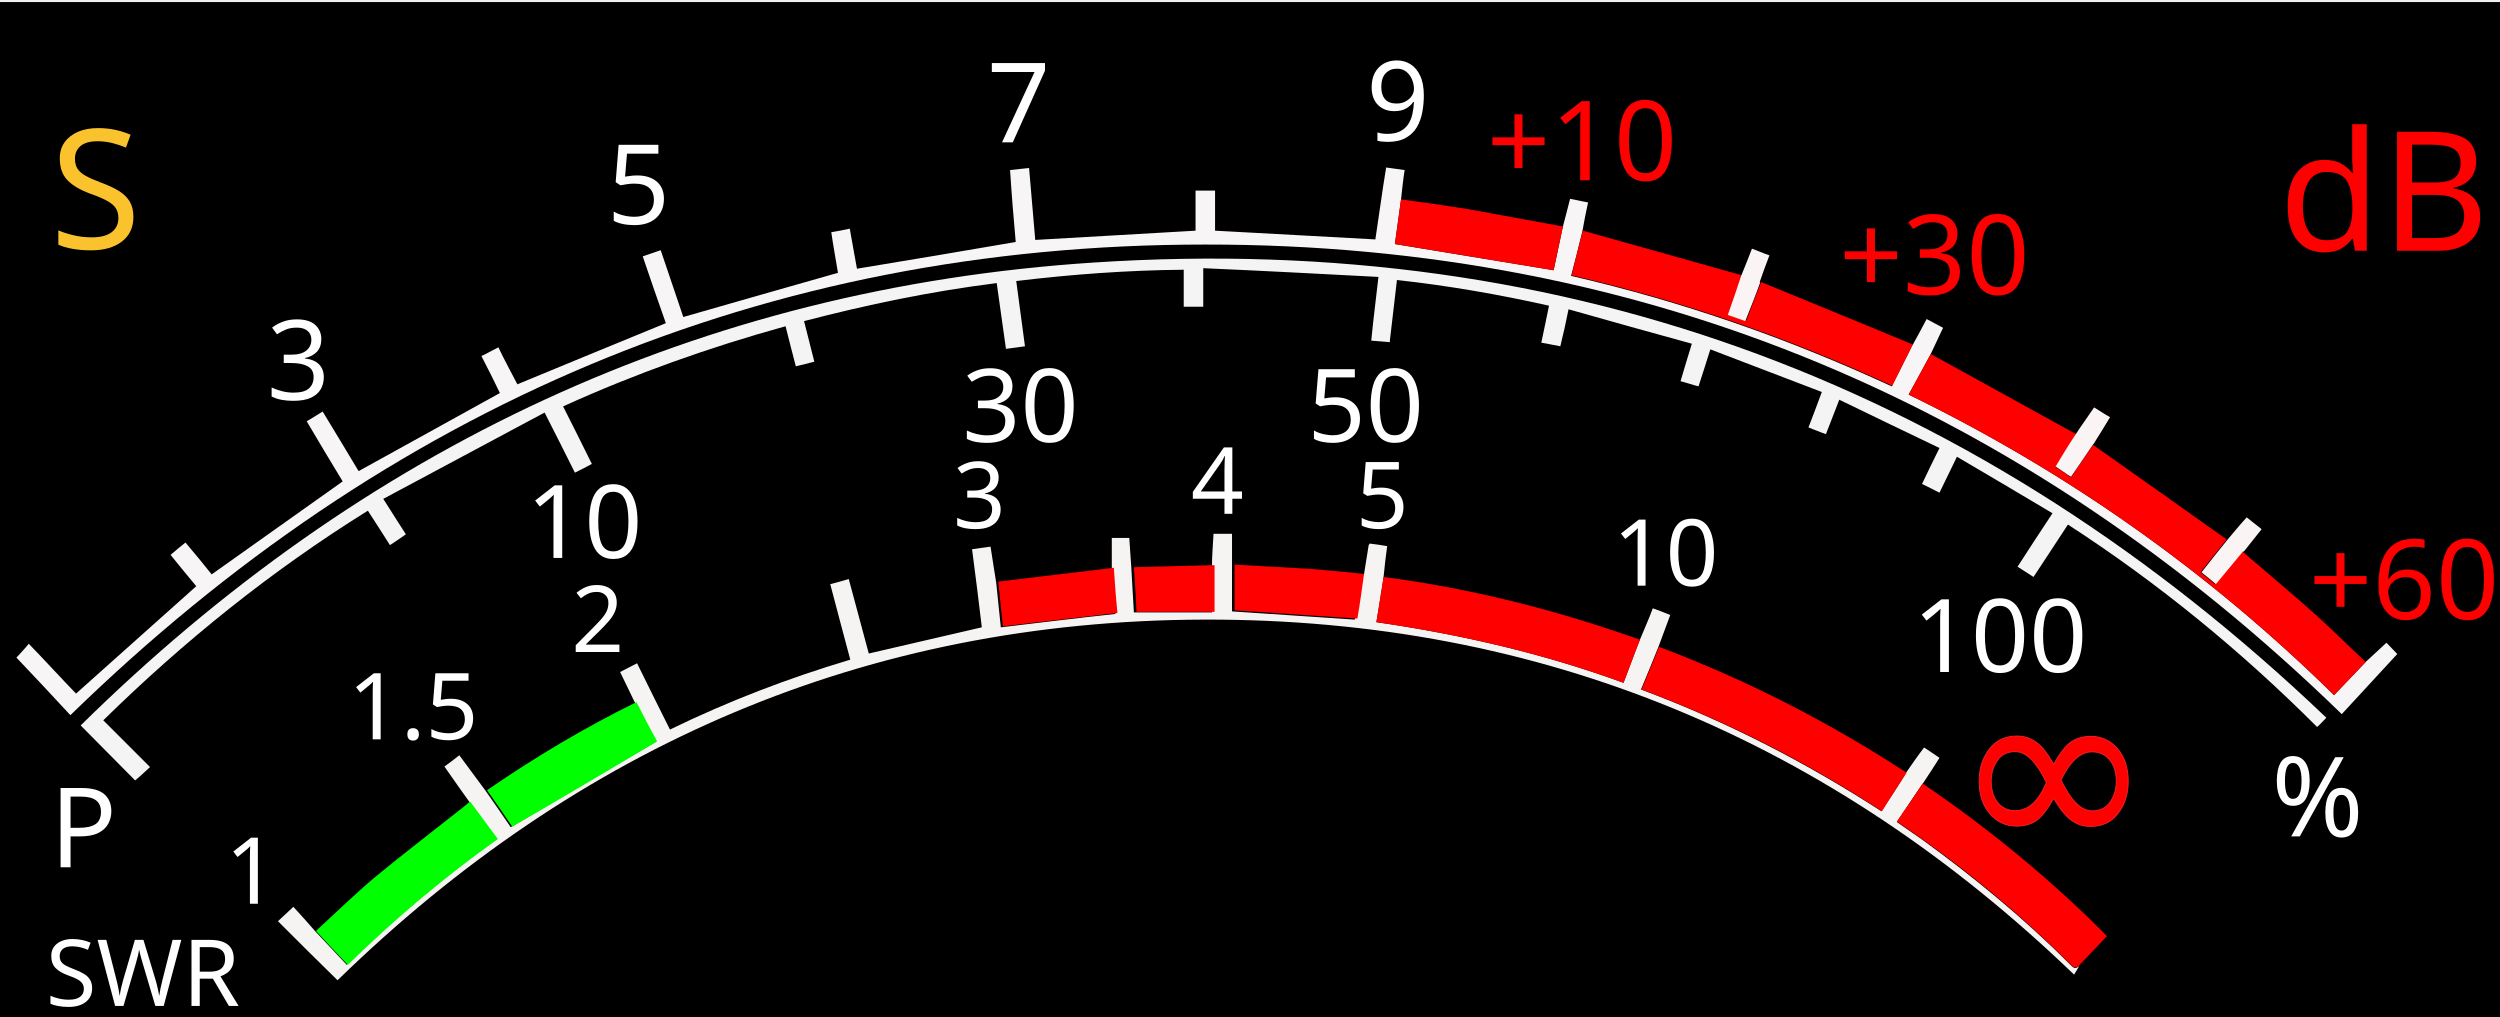
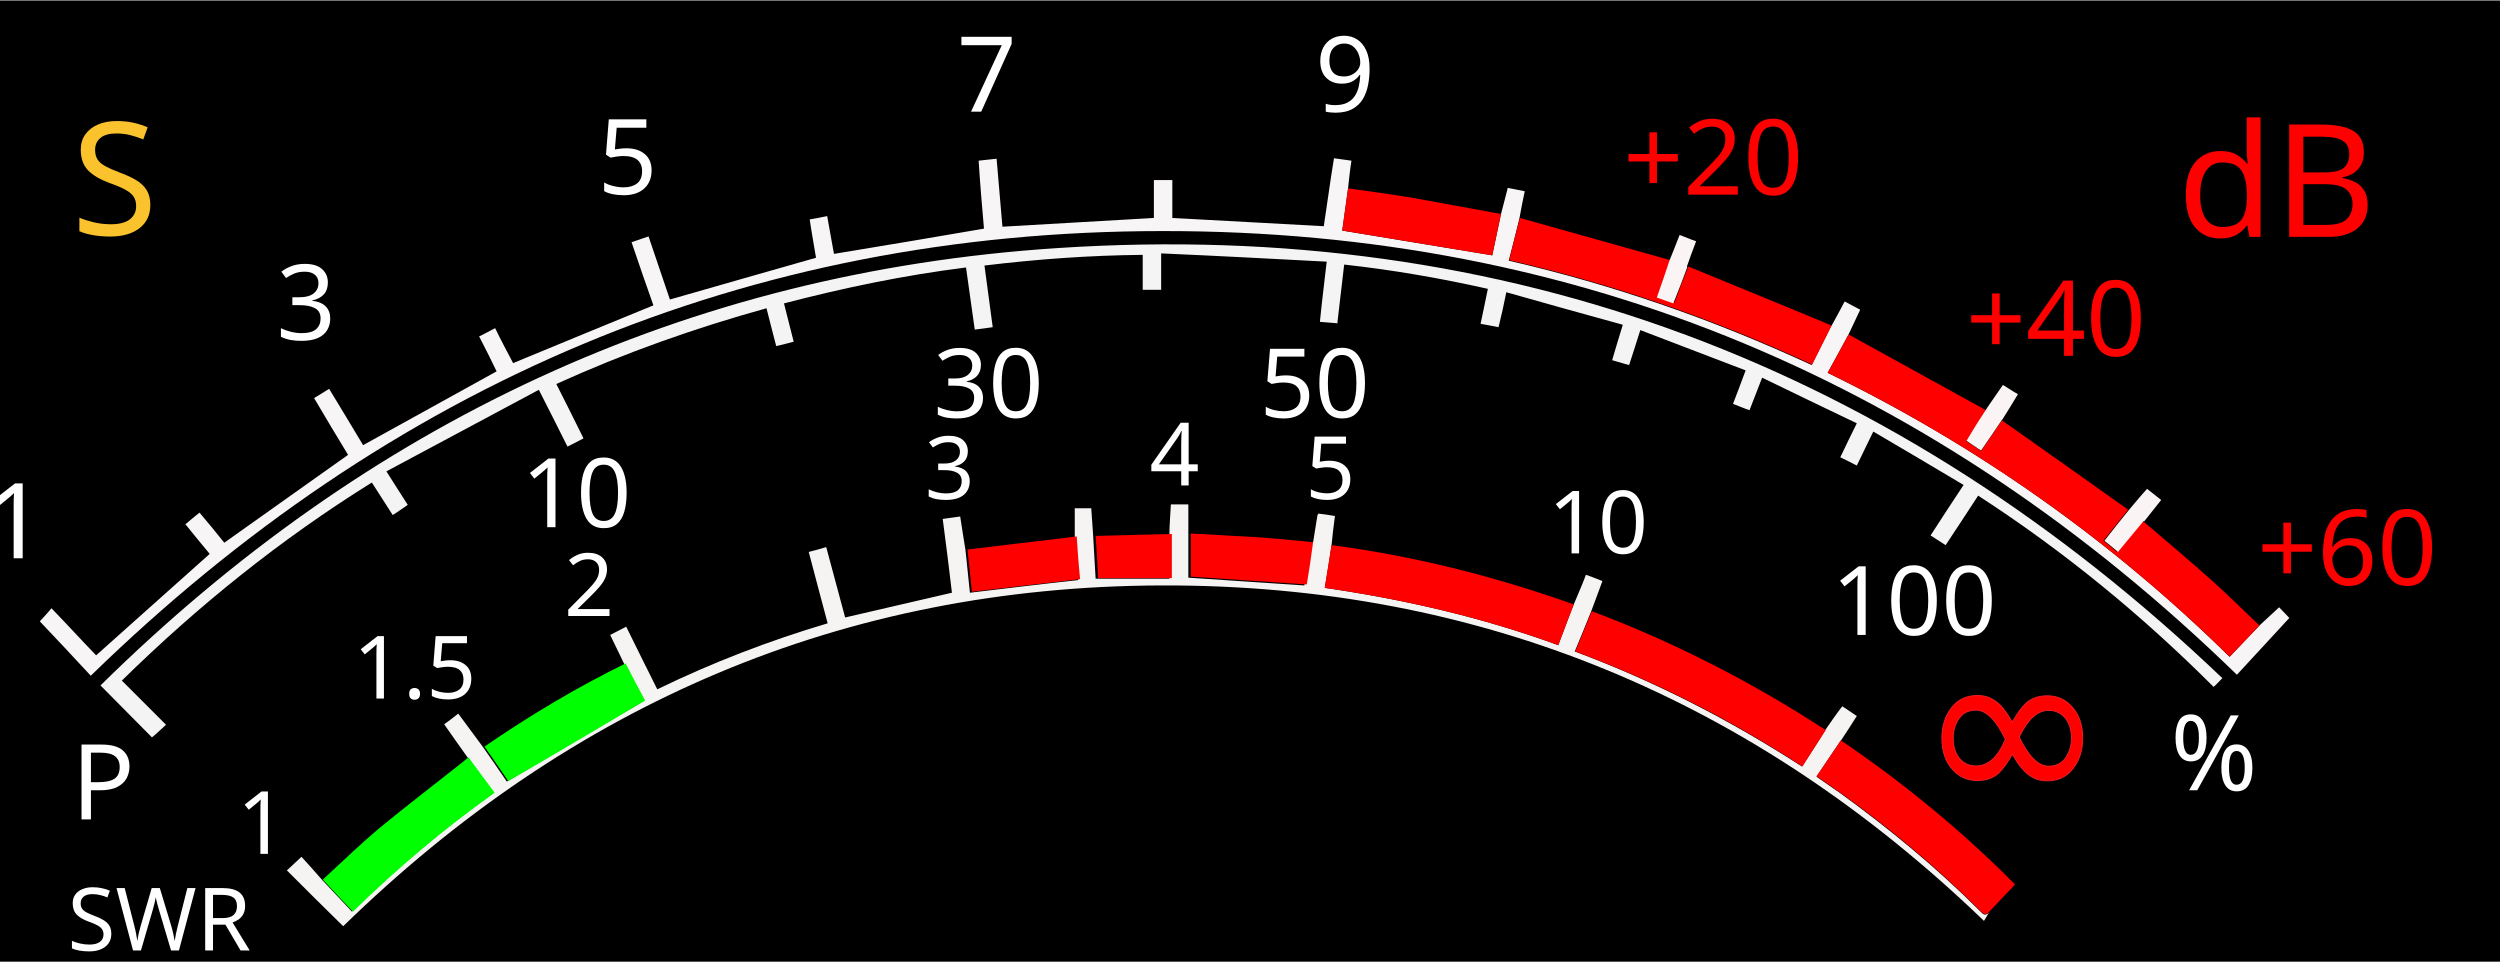
- <svg xmlns="http://www.w3.org/2000/svg" id="Layer_1" version="1.1" viewBox="0 0 486.6 197.9">
+ <svg xmlns="http://www.w3.org/2000/svg" id="Layer_1" version="1.1" viewBox="-5 0 515 198">
  <defs>
    <style>
      .st0 {
        font-size: 18px;
      }

      .st0, .st1, .st2, .st3, .st4, .st5, .st6 {
        font-family: MicrosoftSansSerif, 'Microsoft Sans Serif';
      }

      .st0, .st3, .st5 {
        fill: #fff;
      }

      .st7 {
        fill: #f7f5f5;
      }

      .st1, .st8, .st2, .st4 {
        fill: red;
      }

      .st1, .st6 {
        font-size: 32.4px;
      }

      .st9 {
        fill: #f6f4f2;
      }

      .st10 {
        fill: #faf5f4;
      }

      .st11 {
        fill: #f5f4f4;
      }

      .st2, .st3 {
        font-size: 21.6px;
      }

      .st12 {
        fill: lime;
      }

      .st4 {
        font-size: 46.9px;
        stroke: #ec1e24;
        stroke-miterlimit: 10;
        stroke-width: .2px;
      }

      .st5 {
        font-size: 19.8px;
      }

      .st6 {
        fill: #fac32e;
      }
    </style>
  </defs>
-   <rect y=".4" width="486.6" height="198.2" />
+   <rect x="-5" y=".1" width="515" height="198" />
  <path class="st7" d="M372.3,67.1c.9-1.6,1.8-3.3,2.7-5,1.1.6,2.1,1.1,3.2,1.7-.8,1.7-1.6,3.4-2.4,5.1-1.4,2.6-2.8,5.2-4.3,7.9,30.8,15,58.3,34.4,82.8,58.5,2.1-2.2,4.1-4.3,6.2-6.5,1.3-1.2,2.6-2.4,4-3.7.8.8,1.6,1.7,2.1,2.2-3.6,3.9-7.2,7.8-10.8,11.7-61.8-60.1-135.3-91.5-221.3-91.4-85.9,0-159.3,31.7-220.8,91.6-1.9-2-3.6-3.9-5.4-5.8-1.7-1.8-3.5-3.7-5.1-5.4.8-.9,1.6-1.7,2.4-2.7,3.2,3.3,6.2,6.6,9.2,9.7,7.8-7,15.6-13.9,23.4-20.9-1.6-1.9-3.3-4-5-6.1.9-.8,1.8-1.5,2.9-2.4,1.8,2.1,3.5,4.2,5.1,6.2,8.5-6,17-12.1,25.5-18.1-2.3-3.8-4.6-7.6-7-11.7,1-.6,2-1.2,3.1-1.9,2.4,3.9,4.7,7.8,7,11.6,9.2-5.1,18.3-10.1,27.5-15.2-1.1-2.3-2.3-4.7-3.6-7.2,1.1-.5,2.1-1.1,3.3-1.7,1.2,2.5,2.5,4.9,3.7,7.2,9.6-4,19.2-7.9,28.9-11.9-1.5-4.2-3-8.6-4.5-13,1.2-.4,2.3-.8,3.5-1.2,1.5,4.5,3,8.8,4.4,13,10-2.9,20-5.7,30.1-8.6-.4-2.5-.9-5.1-1.3-7.9,1.2-.2,2.3-.4,3.6-.7.5,2.7.9,5.2,1.4,7.8,10.3-1.7,20.5-3.4,30.9-5.2-.4-4.5-.8-9.2-1.1-14,1.2-.1,2.4-.3,3.7-.4.4,4.8.8,9.5,1.2,14,10.5-.6,20.8-1.2,31.2-1.8v-7.8h3.8v7.8c10.5.6,20.8,1.1,31.2,1.7.7-4.5,1.3-9.2,2.1-14,1.2.2,2.4.3,3.6.5-.3,1.9-.5,3.8-.7,5.7-.4,2.9-.8,5.9-1.2,8.7,10.4,1.7,20.6,3.4,30.9,5.1.6-2.8,1.2-5.6,1.8-8.5.5-1.8.9-3.5,1.4-5.4,1.2.2,2.3.5,3.5.7-.4,1.9-.8,3.8-1.1,5.6-.7,2.9-1.4,5.7-2.2,8.7,21.7,5,42.3,12.2,62.4,21.5,1.4-2.8,2.7-5.4,4-8Z" />
  <path class="st11" d="M270.6,66.6c-1.3-.1-2.4-.2-3.7-.3.4-4.1.9-8,1.4-12.4-11.4-.6-22.6-1.2-34.1-1.7v7.5h-3.8v-7.2c-11,.1-21.8.9-32.6,2.2.6,4.3,1.1,8.4,1.7,12.7-1.2.2-2.3.3-3.7.5-.6-4.3-1.2-8.5-1.8-12.8-12.8,1.6-25.2,4.2-37.5,7.4.7,2.7,1.3,5.2,2,7.9-1.2.3-2.3.6-3.6.9-.7-2.6-1.3-5.1-2-7.8-14.8,4.1-29.2,9.2-43.3,15.6,1.9,3.7,3.7,7.4,5.6,11.2-1.1.6-2.1,1.1-3.3,1.7-1.9-3.8-3.8-7.6-5.9-11.7-10.5,5.6-20.9,11.2-31.4,16.8,1.6,2.5,2.9,4.6,4.4,6.9-1,.7-2,1.4-3.1,2.1-1.4-2.2-2.8-4.4-4.3-6.7-18.8,11.7-35.8,25.4-51.5,40.8,3,3,6,6,9.1,9.1-1,.9-1.9,1.8-2.9,2.6-3.4-3.4-6.8-6.9-10.6-10.7,54.8-54,120.4-85.1,197.2-90.1,92.8-6.1,172.6,24.4,239.9,88.6-.8.8-1.2,1.3-1.8,1.8-14.8-14.8-30.9-28-48.5-39.4-2.2,3.4-4.4,6.7-6.7,10.2-1.1-.7-2-1.3-3.1-2,2.2-3.4,4.4-6.8,6.8-10.4-6.2-3.7-12.3-7.3-18.6-11-1.2,2.4-2.2,4.6-3.4,7-1.1-.6-2.2-1.1-3.4-1.7,1.1-2.3,2.2-4.6,3.4-7-6.5-3.1-12.9-6.2-19.5-9.4-.9,2.3-1.7,4.4-2.6,6.7-1.2-.4-2.3-.9-3.4-1.3.9-2.3,1.7-4.5,2.6-6.9-7.3-2.8-14.4-5.5-21.7-8.3-.8,2.5-1.5,4.8-2.3,7.2-1.2-.3-2.3-.7-3.5-1,.7-2.4,1.4-4.7,2.2-7.3-8-2.2-15.9-4.4-24-6.7-.5,2.5-1,4.8-1.6,7.2-1.2-.2-2.4-.5-3.7-.7.5-2.4,1-4.7,1.5-7.2-9.8-2.2-19.6-3.9-29.6-5-.5,4.1-.9,7.9-1.4,12Z" />
  <path class="st9" d="M265.5,111.7c.3-1.9.6-3.7.9-5.6,0,0,0,0,.2-.3,1,.1,2.2.3,3.4.5-.3,2.1-.5,4-.7,6-.4,2.9-.9,5.8-1.4,8.8,16.5,2.4,32.5,6.1,48.1,11.8,1.1-2.9,2.1-5.7,3.2-8.4.8-2,1.7-3.9,2.5-6.1,1.1.4,2.2.8,3.4,1.3-.8,2.1-1.5,4.1-2.3,6.2-1.1,2.7-2.2,5.5-3.4,8.3,16.6,6.2,32.1,14.2,46.8,23.7,1.7-2.6,3.3-5,4.8-7.5,1.1-1.6,2.2-3.2,3.5-4.9,1,.6,1.9,1.3,3,2-1.1,1.8-2.2,3.4-3.3,5.1-1.7,2.4-3.3,4.9-5,7.4,1.7,1.2,3.3,2.3,4.9,3.4,10.2,7.4,19.9,15.4,28.8,24.3.6.6,1,1.1,1.8.3-.3.6-.7,1.2-1,1.7-47.4-45.6-103.6-69.3-169.4-69.1-65.7.2-121.7,24.5-168.6,70.2-4-3.9-7.8-7.7-11.6-11.5.9-.8,1.7-1.6,3-2.8,1.4,1.5,2.8,3.1,4.2,4.7,2.1,2.2,4.1,4.4,6.2,6.6,9.2-9,18.8-17.1,29.2-24.5-1.9-2.5-3.6-4.9-5.4-7.3-1.6-2.2-3.1-4.4-4.8-6.8,1-.7,1.9-1.4,2.9-2.2,1.7,2.3,3.4,4.6,5.1,6.9,1.7,2.4,3.4,4.9,4.9,7.1,9.5-5.6,18.8-11.1,28.2-16.6-1.3-2.4-2.6-5-4-7.6-.9-1.9-1.9-3.9-2.9-6,1-.5,2.1-1.1,3.3-1.7,2.1,4.3,4.2,8.5,6.4,12.9,11.3-5.5,23-10,35.1-13.6-1.3-4.9-2.6-9.7-3.9-14.7,1.2-.3,2.3-.6,3.6-1,1.3,4.9,2.6,9.7,3.9,14.5,7.4-1.7,14.6-3.4,22-5.1-.6-5-1.2-10-1.9-15.2,1.2-.2,2.4-.3,3.6-.5.4,2.4.7,4.7,1.1,7,.3,3,.6,5.9.9,8.7,7.6-.9,14.8-1.8,22.3-2.6-.2-2.9-.4-5.8-.7-8.7v-6.1h3.4c.1,1.9.3,3.9.4,5.8.2,3,.3,5.9.5,8.7h15.2v-9.1c0-2,.2-4.1.3-6.2h3.6c0,2,0,4.1,0,6.2,0,3,0,6,0,8.9,8,.5,15.9,1.1,23.9,1.6.4-2.9.8-5.8,1.3-8.7Z" />
  <path class="st8" d="M460.5,128.8c-2,2.1-4.1,4.3-6.2,6.5-24.5-24.1-52-43.5-82.8-58.5,1.5-2.7,2.9-5.3,4.3-7.9,9.4,5.2,18.9,10.4,28.3,15.6-1.3,2.1-2.6,4.2-4,6.4,1.1.7,2,1.3,3,2,1.5-2.2,2.9-4.3,4.3-6.3,8.7,6.1,17.4,12.3,26,18.4-1.7,2.1-3.3,4.2-5.1,6.4,1,.8,1.9,1.5,2.8,2.3,1.9-2.2,3.6-4.3,5.3-6.4,4.9,4.2,9.8,8.3,14.6,12.6,3.2,2.9,6.3,6,9.4,8.9Z" />
  <path class="st8" d="M372.3,67.1c-1.3,2.6-2.6,5.2-4,8-20.1-9.3-40.7-16.5-62.4-21.5.7-2.9,1.4-5.8,2.2-8.7,10.3,2.9,20.7,5.8,31,8.7-.9,2.5-1.7,5-2.6,7.6,1.2.4,2.3.8,3.4,1.2,1-2.6,1.9-5.1,2.9-7.5,9.9,4.1,19.8,8.1,29.6,12.2Z" />
  <path class="st8" d="M371.1,150.4c-1.6,2.5-3.2,4.9-4.8,7.5-14.7-9.6-30.2-17.5-46.8-23.7,1.2-2.8,2.3-5.6,3.4-8.3,17,6.4,33,14.6,48.2,24.5Z" />
  <path class="st8" d="M319.2,124.5c-1,2.7-2.1,5.5-3.2,8.4-15.6-5.7-31.6-9.4-48.1-11.8.5-3,.9-5.9,1.4-8.8,16.8,2.2,33.1,6.3,49,11.9.3.1.6.2.9.3Z" />
  <path class="st8" d="M404.7,187.9c-.7.8-1.2.3-1.8-.3-8.9-8.9-18.6-17-28.8-24.3-1.6-1.1-3.2-2.2-4.9-3.4,1.7-2.5,3.4-4.9,5-7.4,12.8,8.7,24.8,18.5,35.9,29.7-1.8,1.9-3.6,3.8-5.4,5.7Z" />
  <path class="st12" d="M91.5,156c1.8,2.4,3.5,4.8,5.4,7.3-10.4,7.4-20,15.5-29.2,24.5-2.1-2.2-4.2-4.4-6.2-6.6,3.8-3.5,7.5-7.1,11.4-10.4,5.7-4.7,11.6-9.2,17.4-13.8.4-.3.8-.7,1.2-1Z" />
  <path class="st12" d="M123.9,136.7c1.3,2.6,2.7,5.2,4,7.6-9.4,5.6-18.7,11.1-28.2,16.6-1.5-2.2-3.2-4.7-4.9-7.1,9.3-6.4,19-12.2,29.2-17.2Z" />
  <path class="st8" d="M304.2,44.1c-.6,2.9-1.2,5.7-1.8,8.5-10.3-1.7-20.5-3.4-30.9-5.1.4-2.8.8-5.7,1.2-8.7,4.3.6,8.7,1.2,13,1.9,6.2,1.1,12.4,2.3,18.6,3.4Z" />
  <path class="st8" d="M265.5,111.7c-.4,2.9-.8,5.8-1.3,8.7-8-.5-15.9-1.1-23.9-1.6,0-2.9,0-5.9,0-8.9,4.8.3,9.6.5,14.3.8,3.6.3,7.2.6,10.8,1Z" />
  <path class="st8" d="M216.8,110.6c.2,2.9.4,5.8.7,8.7-7.5.9-14.8,1.7-22.3,2.6-.3-2.8-.6-5.8-.9-8.7,7.5-.9,15-1.8,22.6-2.7Z" />
  <path class="st8" d="M236.4,110v9.1h-15.2c-.1-2.8-.3-5.7-.5-8.7,5.2-.1,10.5-.3,15.7-.4Z" />
  <path class="st10" d="M436.6,107.3c-1.7,2.1-3.5,4.2-5.3,6.4-.9-.8-1.8-1.5-2.8-2.3,1.7-2.2,3.4-4.3,5.1-6.4,1.2-1.4,2.4-2.9,3.7-4.3.9.7,1.9,1.5,2.9,2.3-1.2,1.5-2.3,2.9-3.5,4.4Z" />
  <path class="st10" d="M407.4,86.5c-1.4,2.1-2.8,4.1-4.3,6.3-1-.6-1.9-1.3-3-2,1.3-2.2,2.6-4.3,4-6.4,1.1-1.7,2.3-3.3,3.5-5.1,1,.6,2,1.3,3.1,1.9-1.1,1.8-2.1,3.5-3.2,5.2Z" />
  <path class="st10" d="M342.6,55c-.9,2.5-1.9,5-2.9,7.5-1.2-.4-2.2-.8-3.4-1.2.9-2.6,1.8-5.1,2.6-7.6.7-1.7,1.4-3.5,2.1-5.3,1.1.4,2.2.9,3.4,1.3-.7,1.8-1.3,3.5-1.9,5.2Z" />
-   <text class="st3" transform="translate(265.9 27.4)">
+   <text class="st3" transform="translate(265.9 23)">
    <tspan x="0" y="0">9</tspan>
  </text>
-   <text class="st2" transform="translate(289.4 35.1)">
-     <tspan x="0" y="0">+10</tspan>
+   <text class="st2" transform="translate(329.4 40.1)">
+     <tspan x="0" y="0">+20</tspan>
  </text>
-   <text class="st2" transform="translate(358 57.3)">
-     <tspan x="0" y="0">+30</tspan>
+   <text class="st2" transform="translate(400 73.3)">
+     <tspan x="0" y="0">+40</tspan>
  </text>
-   <text class="st2" transform="translate(449.4 120.5)">
+   <text class="st2" transform="translate(460.0 120.5)">
    <tspan x="0" y="0">+60</tspan>
  </text>
-   <text class="st3" transform="translate(192.1 27.7)">
+   <text class="st3" transform="translate(192.1 23)">
    <tspan x="0" y="0">7</tspan>
  </text>
-   <text class="st3" transform="translate(118.1 43.6)">
+   <text class="st3" transform="translate(118.1 40)">
    <tspan x="0" y="0">5</tspan>
  </text>
-   <text class="st3" transform="translate(51.9 77.8)">
+   <text class="st3" transform="translate(51.9 70)">
    <tspan x="0" y="0">3</tspan>
+   </text>
+   <text class="st3" transform="translate(-8 115)">
+     <tspan x="0" y="0">1</tspan>
  </text>
  <text class="st5" transform="translate(102.4 108.6)">
    <tspan x="0" y="0">10</tspan>
  </text>
  <text class="st5" transform="translate(187.3 86)">
    <tspan x="0" y="0">30</tspan>
  </text>
  <text class="st5" transform="translate(254.5 86)">
    <tspan x="0" y="0">50</tspan>
  </text>
  <text class="st5" transform="translate(372.3 130.8)">
    <tspan x="0" y="0">100</tspan>
  </text>
  <text class="st0" transform="translate(43.8 175.9)">
    <tspan x="0" y="0">1</tspan>
  </text>
  <text class="st0" transform="translate(67.7 143.9)">
    <tspan x="0" y="0">1.5</tspan>
  </text>
  <text class="st0" transform="translate(111.2 126.9)">
    <tspan x="0" y="0">2</tspan>
  </text>
  <text class="st0" transform="translate(185.5 102.8)">
    <tspan x="0" y="0">3</tspan>
  </text>
  <text class="st0" transform="translate(231.8 100)">
    <tspan x="0" y="0">4</tspan>
  </text>
  <text class="st0" transform="translate(263.9 102.8)">
    <tspan x="0" y="0">5</tspan>
  </text>
  <text class="st0" transform="translate(313.9 114)">
    <tspan x="0" y="0">10</tspan>
  </text>
  <text class="st0" transform="translate(8.9 195.8)">
    <tspan x="0" y="0">SWR</tspan>
  </text>
  <text class="st6" transform="translate(9.7 48.4)">
    <tspan x="0" y="0">S</tspan>
  </text>
  <text class="st3" transform="translate(9.7 168.8)">
    <tspan x="0" y="0">P</tspan>
  </text>
-   <text class="st4" transform="translate(380.2 166.1)">
+   <text class="st4" transform="translate(390.0 166.1)">
    <tspan x="0" y="0">∞</tspan>
  </text>
  <text class="st3" transform="translate(442.1 162.8)">
    <tspan x="0" y="0">%</tspan>
  </text>
  <text class="st1" transform="translate(443.5 48.8)">
    <tspan x="0" y="0">dB</tspan>
  </text>
</svg>
